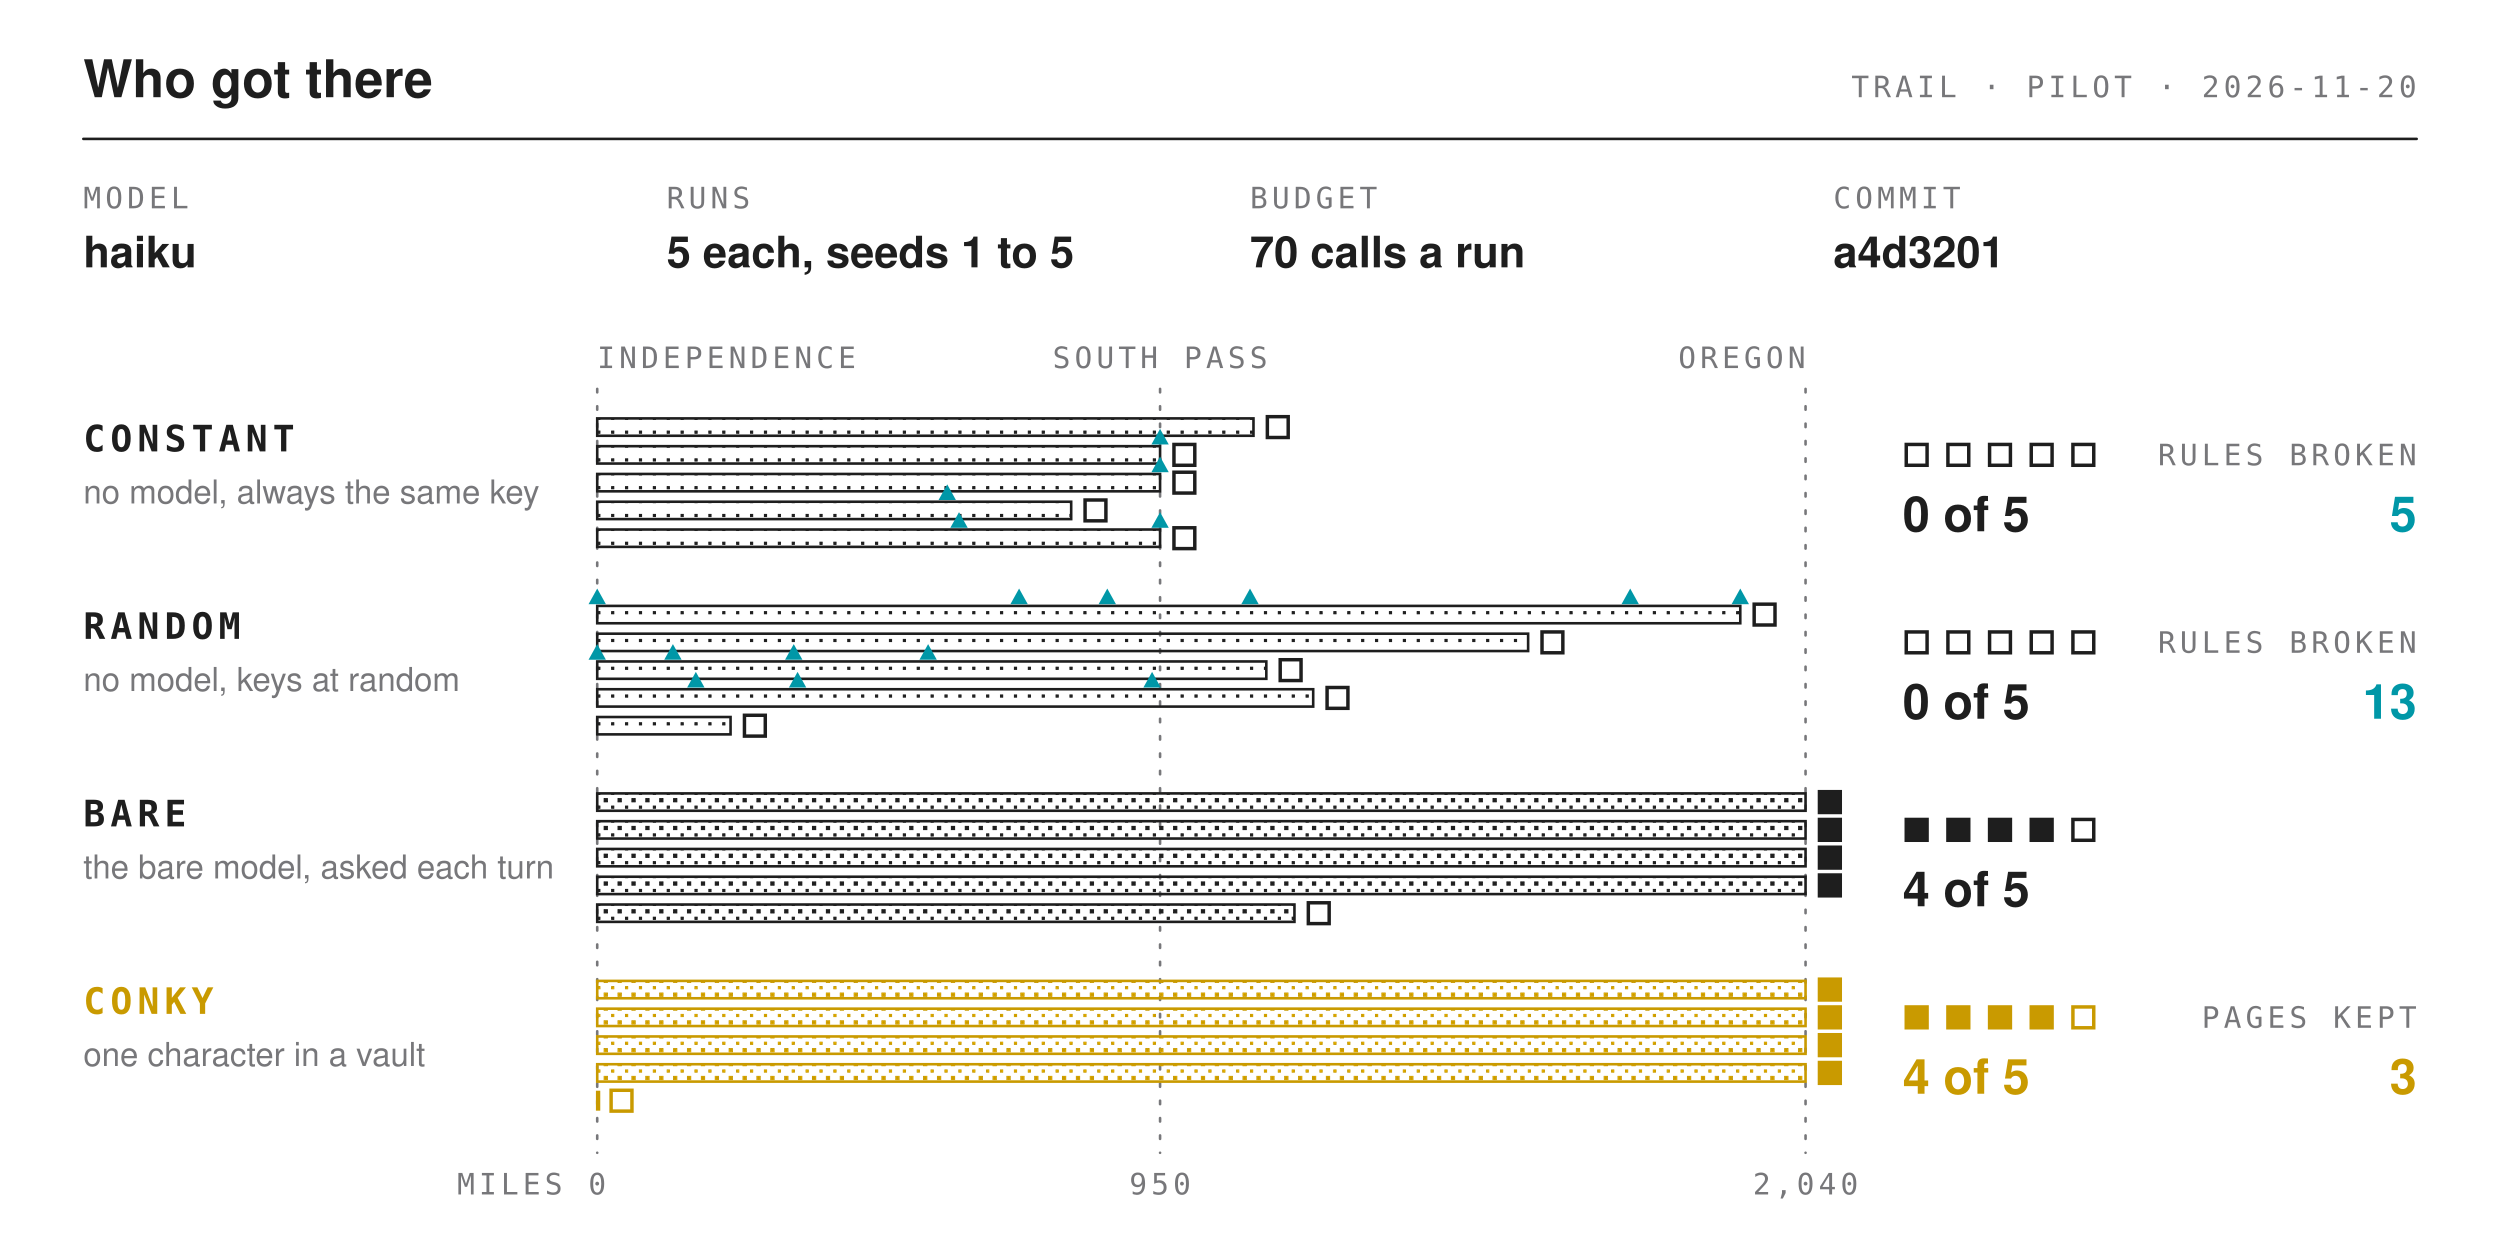
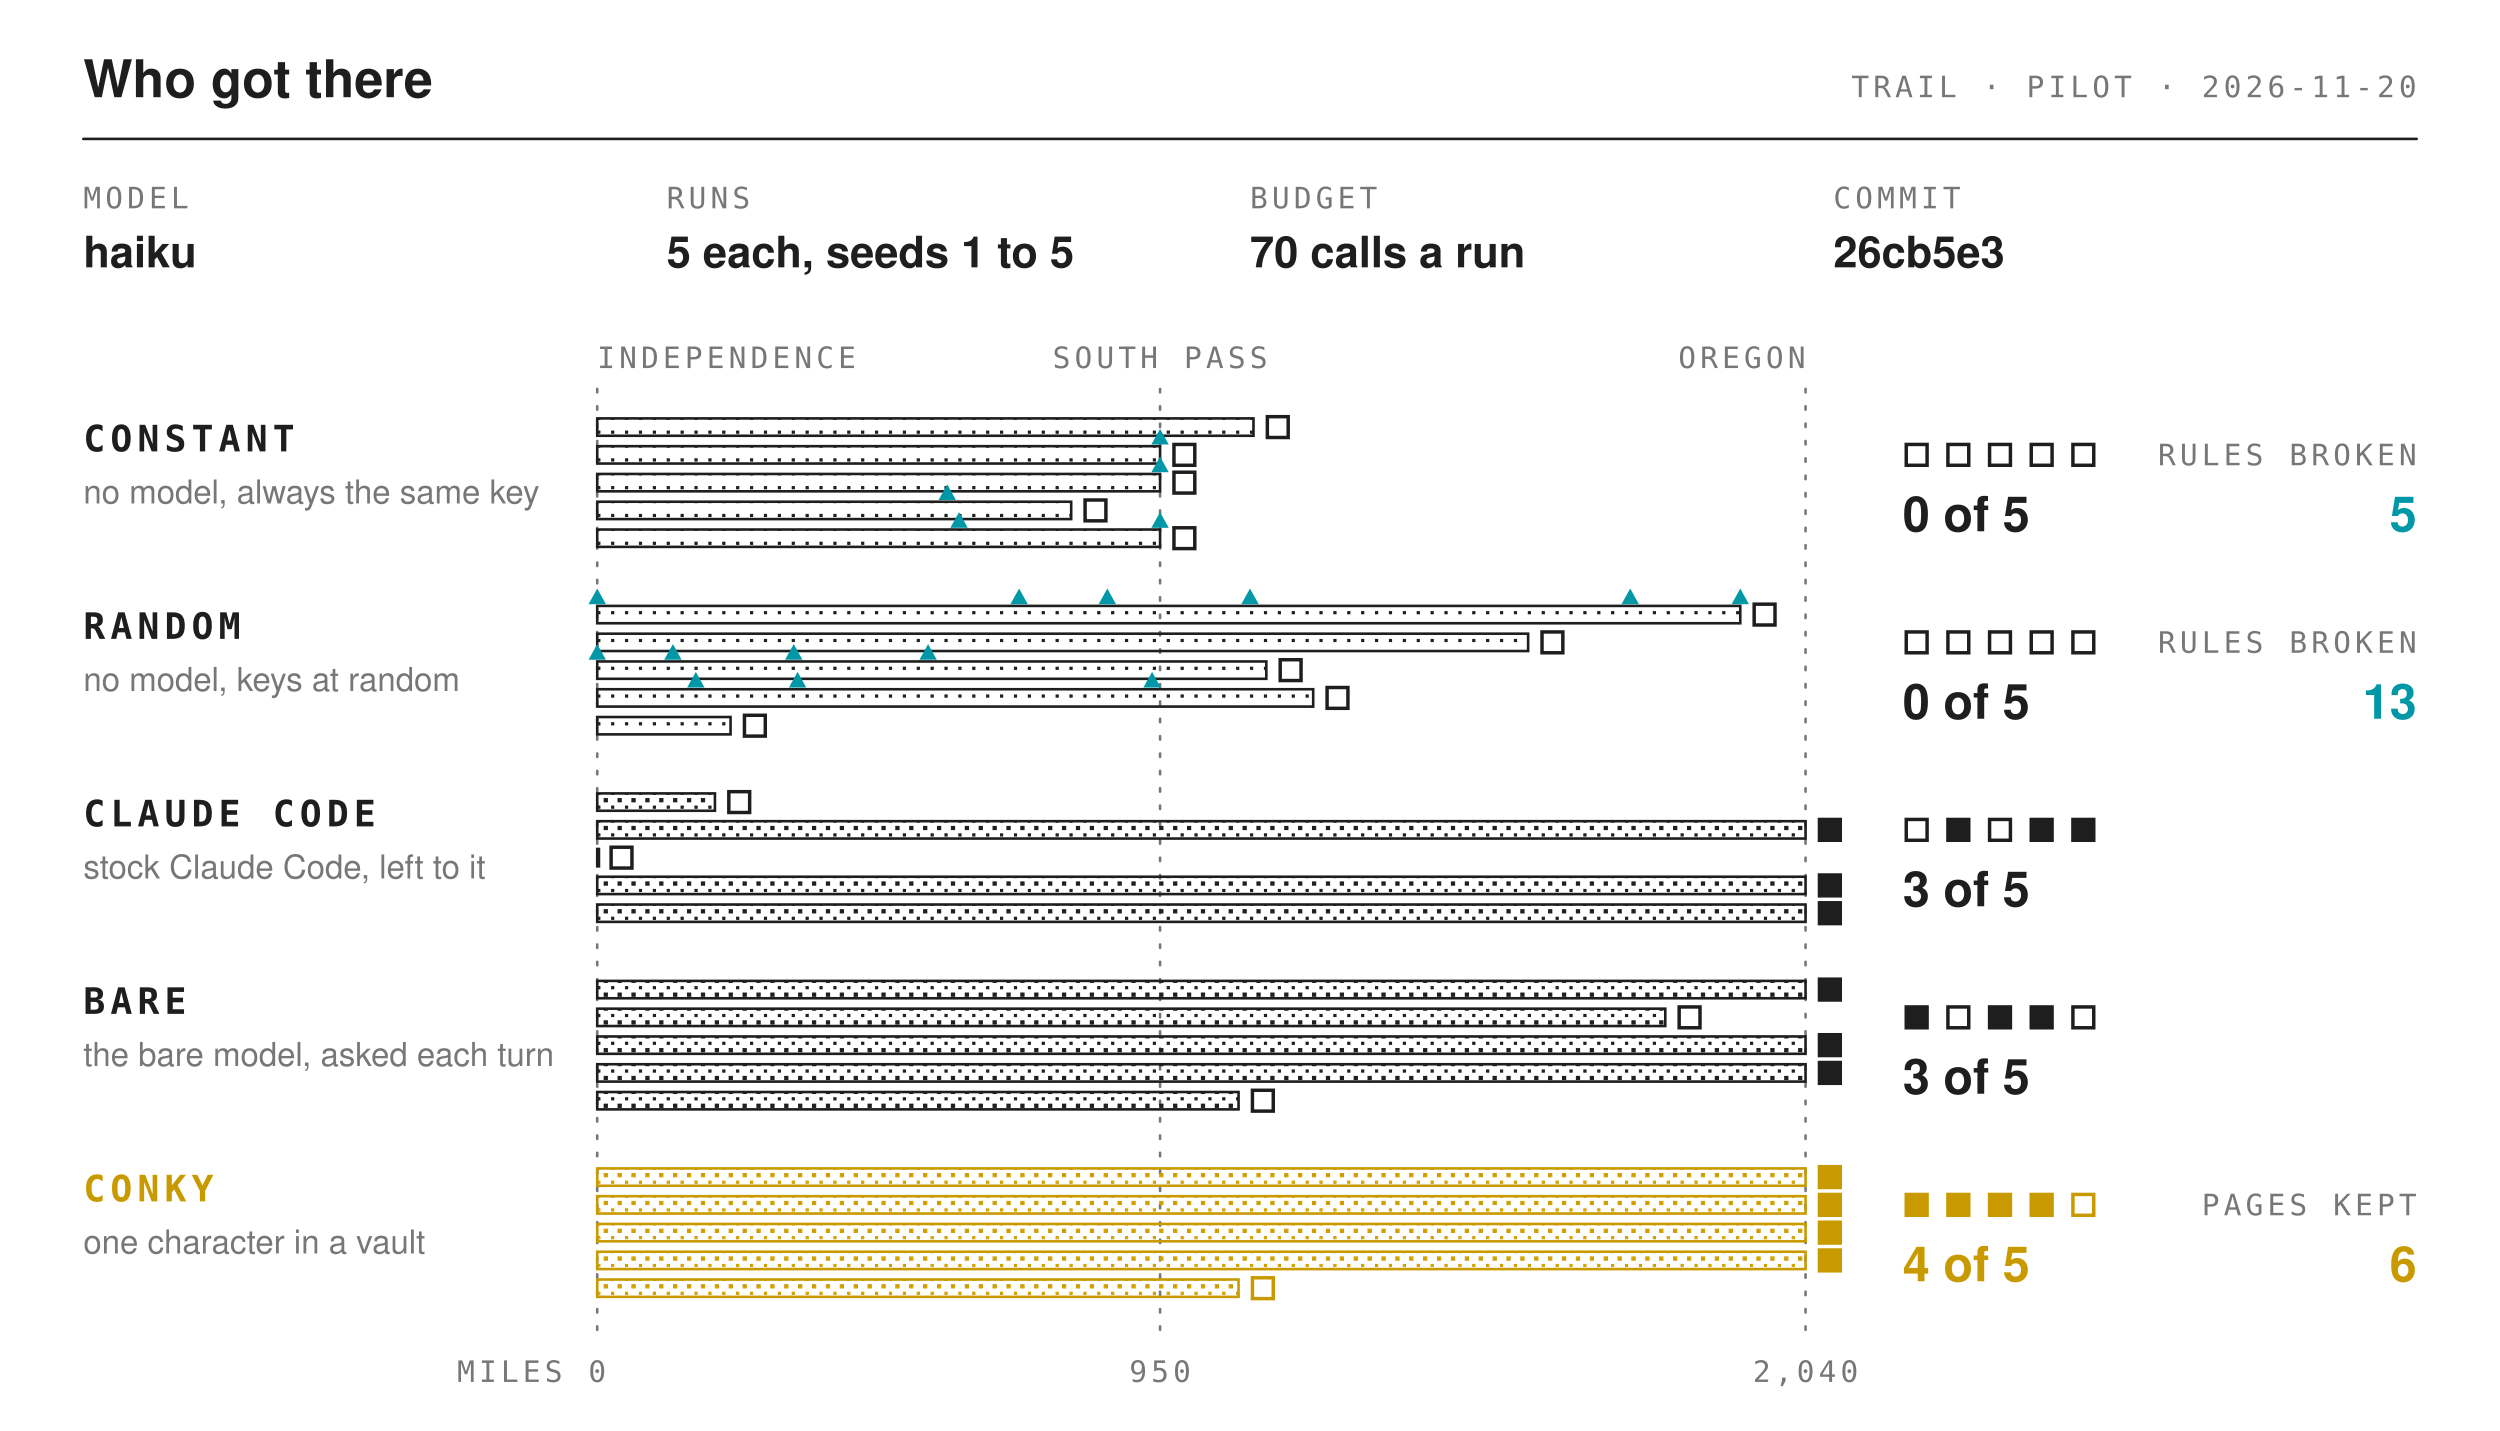
- <svg xmlns="http://www.w3.org/2000/svg" width="720" height="358" viewBox="0 0 720 358" role="img" aria-label="Every run drawn as a bar from start to goal, one band per harness.">
+ <svg xmlns="http://www.w3.org/2000/svg" width="720" height="412" viewBox="0 0 720 412" role="img" aria-label="Every run drawn as a bar from start to goal, one band per harness.">
  <defs>
    <pattern id="dots" width="4" height="4" patternUnits="userSpaceOnUse">
      <path d="M0 0h1v1h-1z" fill="#1E1E1E" shape-rendering="crispEdges" />
    </pattern>
    <pattern id="dense" width="4" height="4" patternUnits="userSpaceOnUse">
      <path d="M0 0h1v1h-1zM2 2h1v1h-1z" fill="#1E1E1E" shape-rendering="crispEdges" />
    </pattern>
    <pattern id="dense-accent" width="4" height="4" patternUnits="userSpaceOnUse">
      <path d="M0 0h1v1h-1zM2 2h1v1h-1z" fill="#C99A00" shape-rendering="crispEdges" />
    </pattern>
  </defs>
  <text x="24.0" y="28.0" font-family="-apple-system, BlinkMacSystemFont, 'Segoe UI', Helvetica, Arial, sans-serif" font-size="15" font-weight="bold" text-anchor="start" fill="#1E1E1E">Who got there</text>
  <text x="696.0" y="28.0" font-family="ui-monospace, SFMono-Regular, Menlo, Consolas, monospace" font-size="8.5" font-weight="normal" text-anchor="end" fill="#77777A" letter-spacing="0.14em">TRAIL · PILOT · 2026-11-20</text>
  <line x1="24.0" y1="40.0" x2="696.0" y2="40.0" stroke="#1E1E1E" stroke-width="0.75" stroke-linecap="round" />
  <text x="24.0" y="60.0" font-family="ui-monospace, SFMono-Regular, Menlo, Consolas, monospace" font-size="8.5" font-weight="normal" text-anchor="start" fill="#77777A" letter-spacing="0.14em">MODEL</text>
  <text x="24.0" y="77.0" font-family="-apple-system, BlinkMacSystemFont, 'Segoe UI', Helvetica, Arial, sans-serif" font-size="12.5" font-weight="bold" text-anchor="start" fill="#1E1E1E">haiku</text>
  <text x="192.0" y="60.0" font-family="ui-monospace, SFMono-Regular, Menlo, Consolas, monospace" font-size="8.5" font-weight="normal" text-anchor="start" fill="#77777A" letter-spacing="0.14em">RUNS</text>
  <text x="192.0" y="77.0" font-family="-apple-system, BlinkMacSystemFont, 'Segoe UI', Helvetica, Arial, sans-serif" font-size="12.5" font-weight="bold" text-anchor="start" fill="#1E1E1E">5 each, seeds 1 to 5</text>
  <text x="360.0" y="60.0" font-family="ui-monospace, SFMono-Regular, Menlo, Consolas, monospace" font-size="8.5" font-weight="normal" text-anchor="start" fill="#77777A" letter-spacing="0.14em">BUDGET</text>
  <text x="360.0" y="77.0" font-family="-apple-system, BlinkMacSystemFont, 'Segoe UI', Helvetica, Arial, sans-serif" font-size="12.5" font-weight="bold" text-anchor="start" fill="#1E1E1E">70 calls a run</text>
  <text x="528.0" y="60.0" font-family="ui-monospace, SFMono-Regular, Menlo, Consolas, monospace" font-size="8.5" font-weight="normal" text-anchor="start" fill="#77777A" letter-spacing="0.14em">COMMIT</text>
-   <text x="528.0" y="77.0" font-family="-apple-system, BlinkMacSystemFont, 'Segoe UI', Helvetica, Arial, sans-serif" font-size="12.5" font-weight="bold" text-anchor="start" fill="#1E1E1E">a4d3201</text>
+   <text x="528.0" y="77.0" font-family="-apple-system, BlinkMacSystemFont, 'Segoe UI', Helvetica, Arial, sans-serif" font-size="12.5" font-weight="bold" text-anchor="start" fill="#1E1E1E">26cb5e3</text>
  <text x="172.0" y="106.0" font-family="ui-monospace, SFMono-Regular, Menlo, Consolas, monospace" font-size="8.5" font-weight="normal" text-anchor="start" fill="#77777A" letter-spacing="0.14em">INDEPENDENCE</text>
  <text x="520.0" y="106.0" font-family="ui-monospace, SFMono-Regular, Menlo, Consolas, monospace" font-size="8.5" font-weight="normal" text-anchor="end" fill="#77777A" letter-spacing="0.14em">OREGON</text>
-   <line x1="172.0" y1="112.0" x2="172.0" y2="332.0" stroke="#77777A" stroke-width="0.75" stroke-linecap="round" stroke-dasharray="1 4" />
-   <text x="172.0" y="344.0" font-family="ui-monospace, SFMono-Regular, Menlo, Consolas, monospace" font-size="8.5" font-weight="normal" text-anchor="middle" fill="#77777A" letter-spacing="0.14em">0</text>
-   <line x1="334.1" y1="112.0" x2="334.1" y2="332.0" stroke="#77777A" stroke-width="0.75" stroke-linecap="round" stroke-dasharray="1 4" />
-   <text x="334.1" y="344.0" font-family="ui-monospace, SFMono-Regular, Menlo, Consolas, monospace" font-size="8.5" font-weight="normal" text-anchor="middle" fill="#77777A" letter-spacing="0.14em">950</text>
-   <line x1="520.0" y1="112.0" x2="520.0" y2="332.0" stroke="#77777A" stroke-width="0.75" stroke-linecap="round" stroke-dasharray="1 4" />
-   <text x="520.0" y="344.0" font-family="ui-monospace, SFMono-Regular, Menlo, Consolas, monospace" font-size="8.5" font-weight="normal" text-anchor="middle" fill="#77777A" letter-spacing="0.14em">2,040</text>
+   <line x1="172.0" y1="112.0" x2="172.0" y2="386.0" stroke="#77777A" stroke-width="0.75" stroke-linecap="round" stroke-dasharray="1 4" />
+   <text x="172.0" y="398.0" font-family="ui-monospace, SFMono-Regular, Menlo, Consolas, monospace" font-size="8.5" font-weight="normal" text-anchor="middle" fill="#77777A" letter-spacing="0.14em">0</text>
+   <line x1="334.1" y1="112.0" x2="334.1" y2="386.0" stroke="#77777A" stroke-width="0.75" stroke-linecap="round" stroke-dasharray="1 4" />
+   <text x="334.1" y="398.0" font-family="ui-monospace, SFMono-Regular, Menlo, Consolas, monospace" font-size="8.5" font-weight="normal" text-anchor="middle" fill="#77777A" letter-spacing="0.14em">950</text>
+   <line x1="520.0" y1="112.0" x2="520.0" y2="386.0" stroke="#77777A" stroke-width="0.75" stroke-linecap="round" stroke-dasharray="1 4" />
+   <text x="520.0" y="398.0" font-family="ui-monospace, SFMono-Regular, Menlo, Consolas, monospace" font-size="8.5" font-weight="normal" text-anchor="middle" fill="#77777A" letter-spacing="0.14em">2,040</text>
  <text x="334.1" y="106.0" font-family="ui-monospace, SFMono-Regular, Menlo, Consolas, monospace" font-size="8.5" font-weight="normal" text-anchor="middle" fill="#77777A" letter-spacing="0.14em">SOUTH PASS</text>
-   <text x="162.0" y="344.0" font-family="ui-monospace, SFMono-Regular, Menlo, Consolas, monospace" font-size="8.5" font-weight="normal" text-anchor="end" fill="#77777A" letter-spacing="0.14em">MILES</text>
+   <text x="162.0" y="398.0" font-family="ui-monospace, SFMono-Regular, Menlo, Consolas, monospace" font-size="8.5" font-weight="normal" text-anchor="end" fill="#77777A" letter-spacing="0.14em">MILES</text>
  <text x="24.0" y="130.0" font-family="ui-monospace, SFMono-Regular, Menlo, Consolas, monospace" font-size="10.5" font-weight="bold" text-anchor="start" fill="#1E1E1E" letter-spacing="0.14em">CONSTANT</text>
  <text x="24.0" y="145.0" font-family="-apple-system, BlinkMacSystemFont, 'Segoe UI', Helvetica, Arial, sans-serif" font-size="9.5" font-weight="normal" text-anchor="start" fill="#77777A">no model, always the same key</text>
  <rect x="172.0" y="120.5" width="189.0" height="5.0" fill="url(#dots)" stroke="#1E1E1E" stroke-width="0.75" />
  <rect x="365.0" y="120.0" width="6.0" height="6.0" fill="none" stroke="#1E1E1E" stroke-width="1.0" />
  <rect x="172.0" y="128.5" width="162.1" height="5.0" fill="url(#dots)" stroke="#1E1E1E" stroke-width="0.75" />
  <path d="M331.6,128.0 h5 l-2.5,-4.5 Z" fill="#0097A7" stroke="none" stroke-width="1.2" stroke-linejoin="round" stroke-linecap="round" />
  <rect x="338.1" y="128.0" width="6.0" height="6.0" fill="none" stroke="#1E1E1E" stroke-width="1.0" />
  <rect x="172.0" y="136.5" width="162.1" height="5.0" fill="url(#dots)" stroke="#1E1E1E" stroke-width="0.75" />
  <path d="M331.6,136.0 h5 l-2.5,-4.5 Z" fill="#0097A7" stroke="none" stroke-width="1.2" stroke-linejoin="round" stroke-linecap="round" />
  <rect x="338.1" y="136.0" width="6.0" height="6.0" fill="none" stroke="#1E1E1E" stroke-width="1.0" />
  <rect x="172.0" y="144.5" width="136.5" height="5.0" fill="url(#dots)" stroke="#1E1E1E" stroke-width="0.75" />
  <path d="M270.3,144.0 h5 l-2.5,-4.5 Z" fill="#0097A7" stroke="none" stroke-width="1.2" stroke-linejoin="round" stroke-linecap="round" />
  <rect x="312.5" y="144.0" width="6.0" height="6.0" fill="none" stroke="#1E1E1E" stroke-width="1.0" />
  <rect x="172.0" y="152.5" width="162.1" height="5.0" fill="url(#dots)" stroke="#1E1E1E" stroke-width="0.75" />
  <path d="M273.7,152.0 h5 l-2.5,-4.5 Z" fill="#0097A7" stroke="none" stroke-width="1.2" stroke-linejoin="round" stroke-linecap="round" />
  <path d="M331.6,152.0 h5 l-2.5,-4.5 Z" fill="#0097A7" stroke="none" stroke-width="1.2" stroke-linejoin="round" stroke-linecap="round" />
  <rect x="338.1" y="152.0" width="6.0" height="6.0" fill="none" stroke="#1E1E1E" stroke-width="1.0" />
  <rect x="549.0" y="128.0" width="6.0" height="6.0" fill="none" stroke="#1E1E1E" stroke-width="1.0" />
  <rect x="561.0" y="128.0" width="6.0" height="6.0" fill="none" stroke="#1E1E1E" stroke-width="1.0" />
  <rect x="573.0" y="128.0" width="6.0" height="6.0" fill="none" stroke="#1E1E1E" stroke-width="1.0" />
  <rect x="585.0" y="128.0" width="6.0" height="6.0" fill="none" stroke="#1E1E1E" stroke-width="1.0" />
  <rect x="597.0" y="128.0" width="6.0" height="6.0" fill="none" stroke="#1E1E1E" stroke-width="1.0" />
  <text x="548.0" y="153.0" font-family="-apple-system, BlinkMacSystemFont, 'Segoe UI', Helvetica, Arial, sans-serif" font-size="14" font-weight="bold" text-anchor="start" fill="#1E1E1E">0 of 5</text>
  <text x="696.0" y="153.0" font-family="-apple-system, BlinkMacSystemFont, 'Segoe UI', Helvetica, Arial, sans-serif" font-size="14" font-weight="bold" text-anchor="end" fill="#0097A7">5</text>
  <text x="696.0" y="134.0" font-family="ui-monospace, SFMono-Regular, Menlo, Consolas, monospace" font-size="8.5" font-weight="normal" text-anchor="end" fill="#77777A" letter-spacing="0.14em">RULES BROKEN</text>
  <text x="24.0" y="184.0" font-family="ui-monospace, SFMono-Regular, Menlo, Consolas, monospace" font-size="10.5" font-weight="bold" text-anchor="start" fill="#1E1E1E" letter-spacing="0.14em">RANDOM</text>
  <text x="24.0" y="199.0" font-family="-apple-system, BlinkMacSystemFont, 'Segoe UI', Helvetica, Arial, sans-serif" font-size="9.5" font-weight="normal" text-anchor="start" fill="#77777A">no model, keys at random</text>
  <rect x="172.0" y="174.5" width="329.2" height="5.0" fill="url(#dots)" stroke="#1E1E1E" stroke-width="0.75" />
  <path d="M169.5,174.0 h5 l-2.5,-4.5 Z" fill="#0097A7" stroke="none" stroke-width="1.2" stroke-linejoin="round" stroke-linecap="round" />
  <path d="M291.0,174.0 h5 l-2.5,-4.5 Z" fill="#0097A7" stroke="none" stroke-width="1.2" stroke-linejoin="round" stroke-linecap="round" />
  <path d="M316.4,174.0 h5 l-2.5,-4.5 Z" fill="#0097A7" stroke="none" stroke-width="1.2" stroke-linejoin="round" stroke-linecap="round" />
  <path d="M357.5,174.0 h5 l-2.5,-4.5 Z" fill="#0097A7" stroke="none" stroke-width="1.2" stroke-linejoin="round" stroke-linecap="round" />
  <path d="M467.0,174.0 h5 l-2.5,-4.5 Z" fill="#0097A7" stroke="none" stroke-width="1.2" stroke-linejoin="round" stroke-linecap="round" />
  <path d="M498.7,174.0 h5 l-2.5,-4.5 Z" fill="#0097A7" stroke="none" stroke-width="1.2" stroke-linejoin="round" stroke-linecap="round" />
  <rect x="505.2" y="174.0" width="6.0" height="6.0" fill="none" stroke="#1E1E1E" stroke-width="1.0" />
  <rect x="172.0" y="182.5" width="268.1" height="5.0" fill="url(#dots)" stroke="#1E1E1E" stroke-width="0.75" />
  <rect x="444.1" y="182.0" width="6.0" height="6.0" fill="none" stroke="#1E1E1E" stroke-width="1.0" />
  <rect x="172.0" y="190.5" width="192.7" height="5.0" fill="url(#dots)" stroke="#1E1E1E" stroke-width="0.75" />
  <path d="M169.5,190.0 h5 l-2.5,-4.5 Z" fill="#0097A7" stroke="none" stroke-width="1.2" stroke-linejoin="round" stroke-linecap="round" />
  <path d="M191.3,190.0 h5 l-2.5,-4.5 Z" fill="#0097A7" stroke="none" stroke-width="1.2" stroke-linejoin="round" stroke-linecap="round" />
  <path d="M226.1,190.0 h5 l-2.5,-4.5 Z" fill="#0097A7" stroke="none" stroke-width="1.2" stroke-linejoin="round" stroke-linecap="round" />
  <path d="M264.8,190.0 h5 l-2.5,-4.5 Z" fill="#0097A7" stroke="none" stroke-width="1.2" stroke-linejoin="round" stroke-linecap="round" />
  <rect x="368.7" y="190.0" width="6.0" height="6.0" fill="none" stroke="#1E1E1E" stroke-width="1.0" />
  <rect x="172.0" y="198.5" width="206.2" height="5.0" fill="url(#dots)" stroke="#1E1E1E" stroke-width="0.75" />
  <path d="M197.9,198.0 h5 l-2.5,-4.5 Z" fill="#0097A7" stroke="none" stroke-width="1.2" stroke-linejoin="round" stroke-linecap="round" />
  <path d="M227.2,198.0 h5 l-2.5,-4.5 Z" fill="#0097A7" stroke="none" stroke-width="1.2" stroke-linejoin="round" stroke-linecap="round" />
  <path d="M329.3,198.0 h5 l-2.5,-4.5 Z" fill="#0097A7" stroke="none" stroke-width="1.2" stroke-linejoin="round" stroke-linecap="round" />
  <rect x="382.2" y="198.0" width="6.0" height="6.0" fill="none" stroke="#1E1E1E" stroke-width="1.0" />
  <rect x="172.0" y="206.5" width="38.4" height="5.0" fill="url(#dots)" stroke="#1E1E1E" stroke-width="0.75" />
  <rect x="214.4" y="206.0" width="6.0" height="6.0" fill="none" stroke="#1E1E1E" stroke-width="1.0" />
  <rect x="549.0" y="182.0" width="6.0" height="6.0" fill="none" stroke="#1E1E1E" stroke-width="1.0" />
  <rect x="561.0" y="182.0" width="6.0" height="6.0" fill="none" stroke="#1E1E1E" stroke-width="1.0" />
  <rect x="573.0" y="182.0" width="6.0" height="6.0" fill="none" stroke="#1E1E1E" stroke-width="1.0" />
  <rect x="585.0" y="182.0" width="6.0" height="6.0" fill="none" stroke="#1E1E1E" stroke-width="1.0" />
  <rect x="597.0" y="182.0" width="6.0" height="6.0" fill="none" stroke="#1E1E1E" stroke-width="1.0" />
  <text x="548.0" y="207.0" font-family="-apple-system, BlinkMacSystemFont, 'Segoe UI', Helvetica, Arial, sans-serif" font-size="14" font-weight="bold" text-anchor="start" fill="#1E1E1E">0 of 5</text>
  <text x="696.0" y="207.0" font-family="-apple-system, BlinkMacSystemFont, 'Segoe UI', Helvetica, Arial, sans-serif" font-size="14" font-weight="bold" text-anchor="end" fill="#0097A7">13</text>
  <text x="696.0" y="188.0" font-family="ui-monospace, SFMono-Regular, Menlo, Consolas, monospace" font-size="8.5" font-weight="normal" text-anchor="end" fill="#77777A" letter-spacing="0.14em">RULES BROKEN</text>
-   <text x="24.0" y="238.0" font-family="ui-monospace, SFMono-Regular, Menlo, Consolas, monospace" font-size="10.5" font-weight="bold" text-anchor="start" fill="#1E1E1E" letter-spacing="0.14em">BARE</text>
-   <text x="24.0" y="253.0" font-family="-apple-system, BlinkMacSystemFont, 'Segoe UI', Helvetica, Arial, sans-serif" font-size="9.5" font-weight="normal" text-anchor="start" fill="#77777A">the bare model, asked each turn</text>
-   <rect x="172.0" y="228.5" width="348.0" height="5.0" fill="url(#dense)" stroke="#1E1E1E" stroke-width="0.75" />
-   <rect x="524.0" y="228.0" width="6.0" height="6.0" fill="#1E1E1E" stroke="#1E1E1E" stroke-width="1.0" />
+   <text x="24.0" y="238.0" font-family="ui-monospace, SFMono-Regular, Menlo, Consolas, monospace" font-size="10.5" font-weight="bold" text-anchor="start" fill="#1E1E1E" letter-spacing="0.14em">CLAUDE CODE</text>
+   <text x="24.0" y="253.0" font-family="-apple-system, BlinkMacSystemFont, 'Segoe UI', Helvetica, Arial, sans-serif" font-size="9.5" font-weight="normal" text-anchor="start" fill="#77777A">stock Claude Code, left to it</text>
+   <rect x="172.0" y="228.5" width="33.9" height="5.0" fill="url(#dense)" stroke="#1E1E1E" stroke-width="0.75" />
+   <rect x="209.9" y="228.0" width="6.0" height="6.0" fill="none" stroke="#1E1E1E" stroke-width="1.0" />
  <rect x="172.0" y="236.5" width="348.0" height="5.0" fill="url(#dense)" stroke="#1E1E1E" stroke-width="0.75" />
  <rect x="524.0" y="236.0" width="6.0" height="6.0" fill="#1E1E1E" stroke="#1E1E1E" stroke-width="1.0" />
-   <rect x="172.0" y="244.5" width="348.0" height="5.0" fill="url(#dense)" stroke="#1E1E1E" stroke-width="0.75" />
-   <rect x="524.0" y="244.0" width="6.0" height="6.0" fill="#1E1E1E" stroke="#1E1E1E" stroke-width="1.0" />
+   <rect x="172.0" y="244.5" width="0.5" height="5.0" fill="url(#dense)" stroke="#1E1E1E" stroke-width="0.75" />
+   <rect x="176.0" y="244.0" width="6.0" height="6.0" fill="none" stroke="#1E1E1E" stroke-width="1.0" />
  <rect x="172.0" y="252.5" width="348.0" height="5.0" fill="url(#dense)" stroke="#1E1E1E" stroke-width="0.75" />
  <rect x="524.0" y="252.0" width="6.0" height="6.0" fill="#1E1E1E" stroke="#1E1E1E" stroke-width="1.0" />
-   <rect x="172.0" y="260.5" width="200.8" height="5.0" fill="url(#dense)" stroke="#1E1E1E" stroke-width="0.75" />
-   <rect x="376.8" y="260.0" width="6.0" height="6.0" fill="none" stroke="#1E1E1E" stroke-width="1.0" />
-   <rect x="549.0" y="236.0" width="6.0" height="6.0" fill="#1E1E1E" stroke="#1E1E1E" stroke-width="1.0" />
+   <rect x="172.0" y="260.5" width="348.0" height="5.0" fill="url(#dense)" stroke="#1E1E1E" stroke-width="0.75" />
+   <rect x="524.0" y="260.0" width="6.0" height="6.0" fill="#1E1E1E" stroke="#1E1E1E" stroke-width="1.0" />
+   <rect x="549.0" y="236.0" width="6.0" height="6.0" fill="none" stroke="#1E1E1E" stroke-width="1.0" />
  <rect x="561.0" y="236.0" width="6.0" height="6.0" fill="#1E1E1E" stroke="#1E1E1E" stroke-width="1.0" />
-   <rect x="573.0" y="236.0" width="6.0" height="6.0" fill="#1E1E1E" stroke="#1E1E1E" stroke-width="1.0" />
+   <rect x="573.0" y="236.0" width="6.0" height="6.0" fill="none" stroke="#1E1E1E" stroke-width="1.0" />
  <rect x="585.0" y="236.0" width="6.0" height="6.0" fill="#1E1E1E" stroke="#1E1E1E" stroke-width="1.0" />
-   <rect x="597.0" y="236.0" width="6.0" height="6.0" fill="none" stroke="#1E1E1E" stroke-width="1.0" />
-   <text x="548.0" y="261.0" font-family="-apple-system, BlinkMacSystemFont, 'Segoe UI', Helvetica, Arial, sans-serif" font-size="14" font-weight="bold" text-anchor="start" fill="#1E1E1E">4 of 5</text>
-   <text x="24.0" y="292.0" font-family="ui-monospace, SFMono-Regular, Menlo, Consolas, monospace" font-size="10.5" font-weight="bold" text-anchor="start" fill="#C99A00" letter-spacing="0.14em">CONKY</text>
-   <text x="24.0" y="307.0" font-family="-apple-system, BlinkMacSystemFont, 'Segoe UI', Helvetica, Arial, sans-serif" font-size="9.5" font-weight="normal" text-anchor="start" fill="#77777A">one character in a vault</text>
-   <rect x="172.0" y="282.5" width="348.0" height="5.0" fill="url(#dense-accent)" stroke="#C99A00" stroke-width="0.75" />
-   <rect x="524.0" y="282.0" width="6.0" height="6.0" fill="#C99A00" stroke="#C99A00" stroke-width="1.0" />
-   <rect x="172.0" y="290.5" width="348.0" height="5.0" fill="url(#dense-accent)" stroke="#C99A00" stroke-width="0.75" />
-   <rect x="524.0" y="290.0" width="6.0" height="6.0" fill="#C99A00" stroke="#C99A00" stroke-width="1.0" />
-   <rect x="172.0" y="298.5" width="348.0" height="5.0" fill="url(#dense-accent)" stroke="#C99A00" stroke-width="0.75" />
-   <rect x="524.0" y="298.0" width="6.0" height="6.0" fill="#C99A00" stroke="#C99A00" stroke-width="1.0" />
-   <rect x="172.0" y="306.5" width="348.0" height="5.0" fill="url(#dense-accent)" stroke="#C99A00" stroke-width="0.75" />
-   <rect x="524.0" y="306.0" width="6.0" height="6.0" fill="#C99A00" stroke="#C99A00" stroke-width="1.0" />
-   <rect x="172.0" y="314.5" width="0.5" height="5.0" fill="url(#dense-accent)" stroke="#C99A00" stroke-width="0.75" />
-   <rect x="176.0" y="314.0" width="6.0" height="6.0" fill="none" stroke="#C99A00" stroke-width="1.0" />
-   <rect x="549.0" y="290.0" width="6.0" height="6.0" fill="#C99A00" stroke="#C99A00" stroke-width="1.0" />
-   <rect x="561.0" y="290.0" width="6.0" height="6.0" fill="#C99A00" stroke="#C99A00" stroke-width="1.0" />
-   <rect x="573.0" y="290.0" width="6.0" height="6.0" fill="#C99A00" stroke="#C99A00" stroke-width="1.0" />
-   <rect x="585.0" y="290.0" width="6.0" height="6.0" fill="#C99A00" stroke="#C99A00" stroke-width="1.0" />
-   <rect x="597.0" y="290.0" width="6.0" height="6.0" fill="none" stroke="#C99A00" stroke-width="1.0" />
-   <text x="548.0" y="315.0" font-family="-apple-system, BlinkMacSystemFont, 'Segoe UI', Helvetica, Arial, sans-serif" font-size="14" font-weight="bold" text-anchor="start" fill="#C99A00">4 of 5</text>
-   <text x="696.0" y="315.0" font-family="-apple-system, BlinkMacSystemFont, 'Segoe UI', Helvetica, Arial, sans-serif" font-size="14" font-weight="bold" text-anchor="end" fill="#C99A00">3</text>
-   <text x="696.0" y="296.0" font-family="ui-monospace, SFMono-Regular, Menlo, Consolas, monospace" font-size="8.5" font-weight="normal" text-anchor="end" fill="#77777A" letter-spacing="0.14em">PAGES KEPT</text>
+   <rect x="597.0" y="236.0" width="6.0" height="6.0" fill="#1E1E1E" stroke="#1E1E1E" stroke-width="1.0" />
+   <text x="548.0" y="261.0" font-family="-apple-system, BlinkMacSystemFont, 'Segoe UI', Helvetica, Arial, sans-serif" font-size="14" font-weight="bold" text-anchor="start" fill="#1E1E1E">3 of 5</text>
+   <text x="24.0" y="292.0" font-family="ui-monospace, SFMono-Regular, Menlo, Consolas, monospace" font-size="10.5" font-weight="bold" text-anchor="start" fill="#1E1E1E" letter-spacing="0.14em">BARE</text>
+   <text x="24.0" y="307.0" font-family="-apple-system, BlinkMacSystemFont, 'Segoe UI', Helvetica, Arial, sans-serif" font-size="9.5" font-weight="normal" text-anchor="start" fill="#77777A">the bare model, asked each turn</text>
+   <rect x="172.0" y="282.5" width="348.0" height="5.0" fill="url(#dense)" stroke="#1E1E1E" stroke-width="0.75" />
+   <rect x="524.0" y="282.0" width="6.0" height="6.0" fill="#1E1E1E" stroke="#1E1E1E" stroke-width="1.0" />
+   <rect x="172.0" y="290.5" width="307.6" height="5.0" fill="url(#dense)" stroke="#1E1E1E" stroke-width="0.75" />
+   <rect x="483.6" y="290.0" width="6.0" height="6.0" fill="none" stroke="#1E1E1E" stroke-width="1.0" />
+   <rect x="172.0" y="298.5" width="348.0" height="5.0" fill="url(#dense)" stroke="#1E1E1E" stroke-width="0.75" />
+   <rect x="524.0" y="298.0" width="6.0" height="6.0" fill="#1E1E1E" stroke="#1E1E1E" stroke-width="1.0" />
+   <rect x="172.0" y="306.5" width="348.0" height="5.0" fill="url(#dense)" stroke="#1E1E1E" stroke-width="0.75" />
+   <rect x="524.0" y="306.0" width="6.0" height="6.0" fill="#1E1E1E" stroke="#1E1E1E" stroke-width="1.0" />
+   <rect x="172.0" y="314.5" width="184.7" height="5.0" fill="url(#dense)" stroke="#1E1E1E" stroke-width="0.75" />
+   <rect x="360.7" y="314.0" width="6.0" height="6.0" fill="none" stroke="#1E1E1E" stroke-width="1.0" />
+   <rect x="549.0" y="290.0" width="6.0" height="6.0" fill="#1E1E1E" stroke="#1E1E1E" stroke-width="1.0" />
+   <rect x="561.0" y="290.0" width="6.0" height="6.0" fill="none" stroke="#1E1E1E" stroke-width="1.0" />
+   <rect x="573.0" y="290.0" width="6.0" height="6.0" fill="#1E1E1E" stroke="#1E1E1E" stroke-width="1.0" />
+   <rect x="585.0" y="290.0" width="6.0" height="6.0" fill="#1E1E1E" stroke="#1E1E1E" stroke-width="1.0" />
+   <rect x="597.0" y="290.0" width="6.0" height="6.0" fill="none" stroke="#1E1E1E" stroke-width="1.0" />
+   <text x="548.0" y="315.0" font-family="-apple-system, BlinkMacSystemFont, 'Segoe UI', Helvetica, Arial, sans-serif" font-size="14" font-weight="bold" text-anchor="start" fill="#1E1E1E">3 of 5</text>
+   <text x="24.0" y="346.0" font-family="ui-monospace, SFMono-Regular, Menlo, Consolas, monospace" font-size="10.5" font-weight="bold" text-anchor="start" fill="#C99A00" letter-spacing="0.14em">CONKY</text>
+   <text x="24.0" y="361.0" font-family="-apple-system, BlinkMacSystemFont, 'Segoe UI', Helvetica, Arial, sans-serif" font-size="9.5" font-weight="normal" text-anchor="start" fill="#77777A">one character in a vault</text>
+   <rect x="172.0" y="336.5" width="348.0" height="5.0" fill="url(#dense-accent)" stroke="#C99A00" stroke-width="0.75" />
+   <rect x="524.0" y="336.0" width="6.0" height="6.0" fill="#C99A00" stroke="#C99A00" stroke-width="1.0" />
+   <rect x="172.0" y="344.5" width="348.0" height="5.0" fill="url(#dense-accent)" stroke="#C99A00" stroke-width="0.75" />
+   <rect x="524.0" y="344.0" width="6.0" height="6.0" fill="#C99A00" stroke="#C99A00" stroke-width="1.0" />
+   <rect x="172.0" y="352.5" width="348.0" height="5.0" fill="url(#dense-accent)" stroke="#C99A00" stroke-width="0.75" />
+   <rect x="524.0" y="352.0" width="6.0" height="6.0" fill="#C99A00" stroke="#C99A00" stroke-width="1.0" />
+   <rect x="172.0" y="360.5" width="348.0" height="5.0" fill="url(#dense-accent)" stroke="#C99A00" stroke-width="0.75" />
+   <rect x="524.0" y="360.0" width="6.0" height="6.0" fill="#C99A00" stroke="#C99A00" stroke-width="1.0" />
+   <rect x="172.0" y="368.5" width="184.7" height="5.0" fill="url(#dense-accent)" stroke="#C99A00" stroke-width="0.75" />
+   <rect x="360.7" y="368.0" width="6.0" height="6.0" fill="none" stroke="#C99A00" stroke-width="1.0" />
+   <rect x="549.0" y="344.0" width="6.0" height="6.0" fill="#C99A00" stroke="#C99A00" stroke-width="1.0" />
+   <rect x="561.0" y="344.0" width="6.0" height="6.0" fill="#C99A00" stroke="#C99A00" stroke-width="1.0" />
+   <rect x="573.0" y="344.0" width="6.0" height="6.0" fill="#C99A00" stroke="#C99A00" stroke-width="1.0" />
+   <rect x="585.0" y="344.0" width="6.0" height="6.0" fill="#C99A00" stroke="#C99A00" stroke-width="1.0" />
+   <rect x="597.0" y="344.0" width="6.0" height="6.0" fill="none" stroke="#C99A00" stroke-width="1.0" />
+   <text x="548.0" y="369.0" font-family="-apple-system, BlinkMacSystemFont, 'Segoe UI', Helvetica, Arial, sans-serif" font-size="14" font-weight="bold" text-anchor="start" fill="#C99A00">4 of 5</text>
+   <text x="696.0" y="369.0" font-family="-apple-system, BlinkMacSystemFont, 'Segoe UI', Helvetica, Arial, sans-serif" font-size="14" font-weight="bold" text-anchor="end" fill="#C99A00">6</text>
+   <text x="696.0" y="350.0" font-family="ui-monospace, SFMono-Regular, Menlo, Consolas, monospace" font-size="8.5" font-weight="normal" text-anchor="end" fill="#77777A" letter-spacing="0.14em">PAGES KEPT</text>
</svg>
